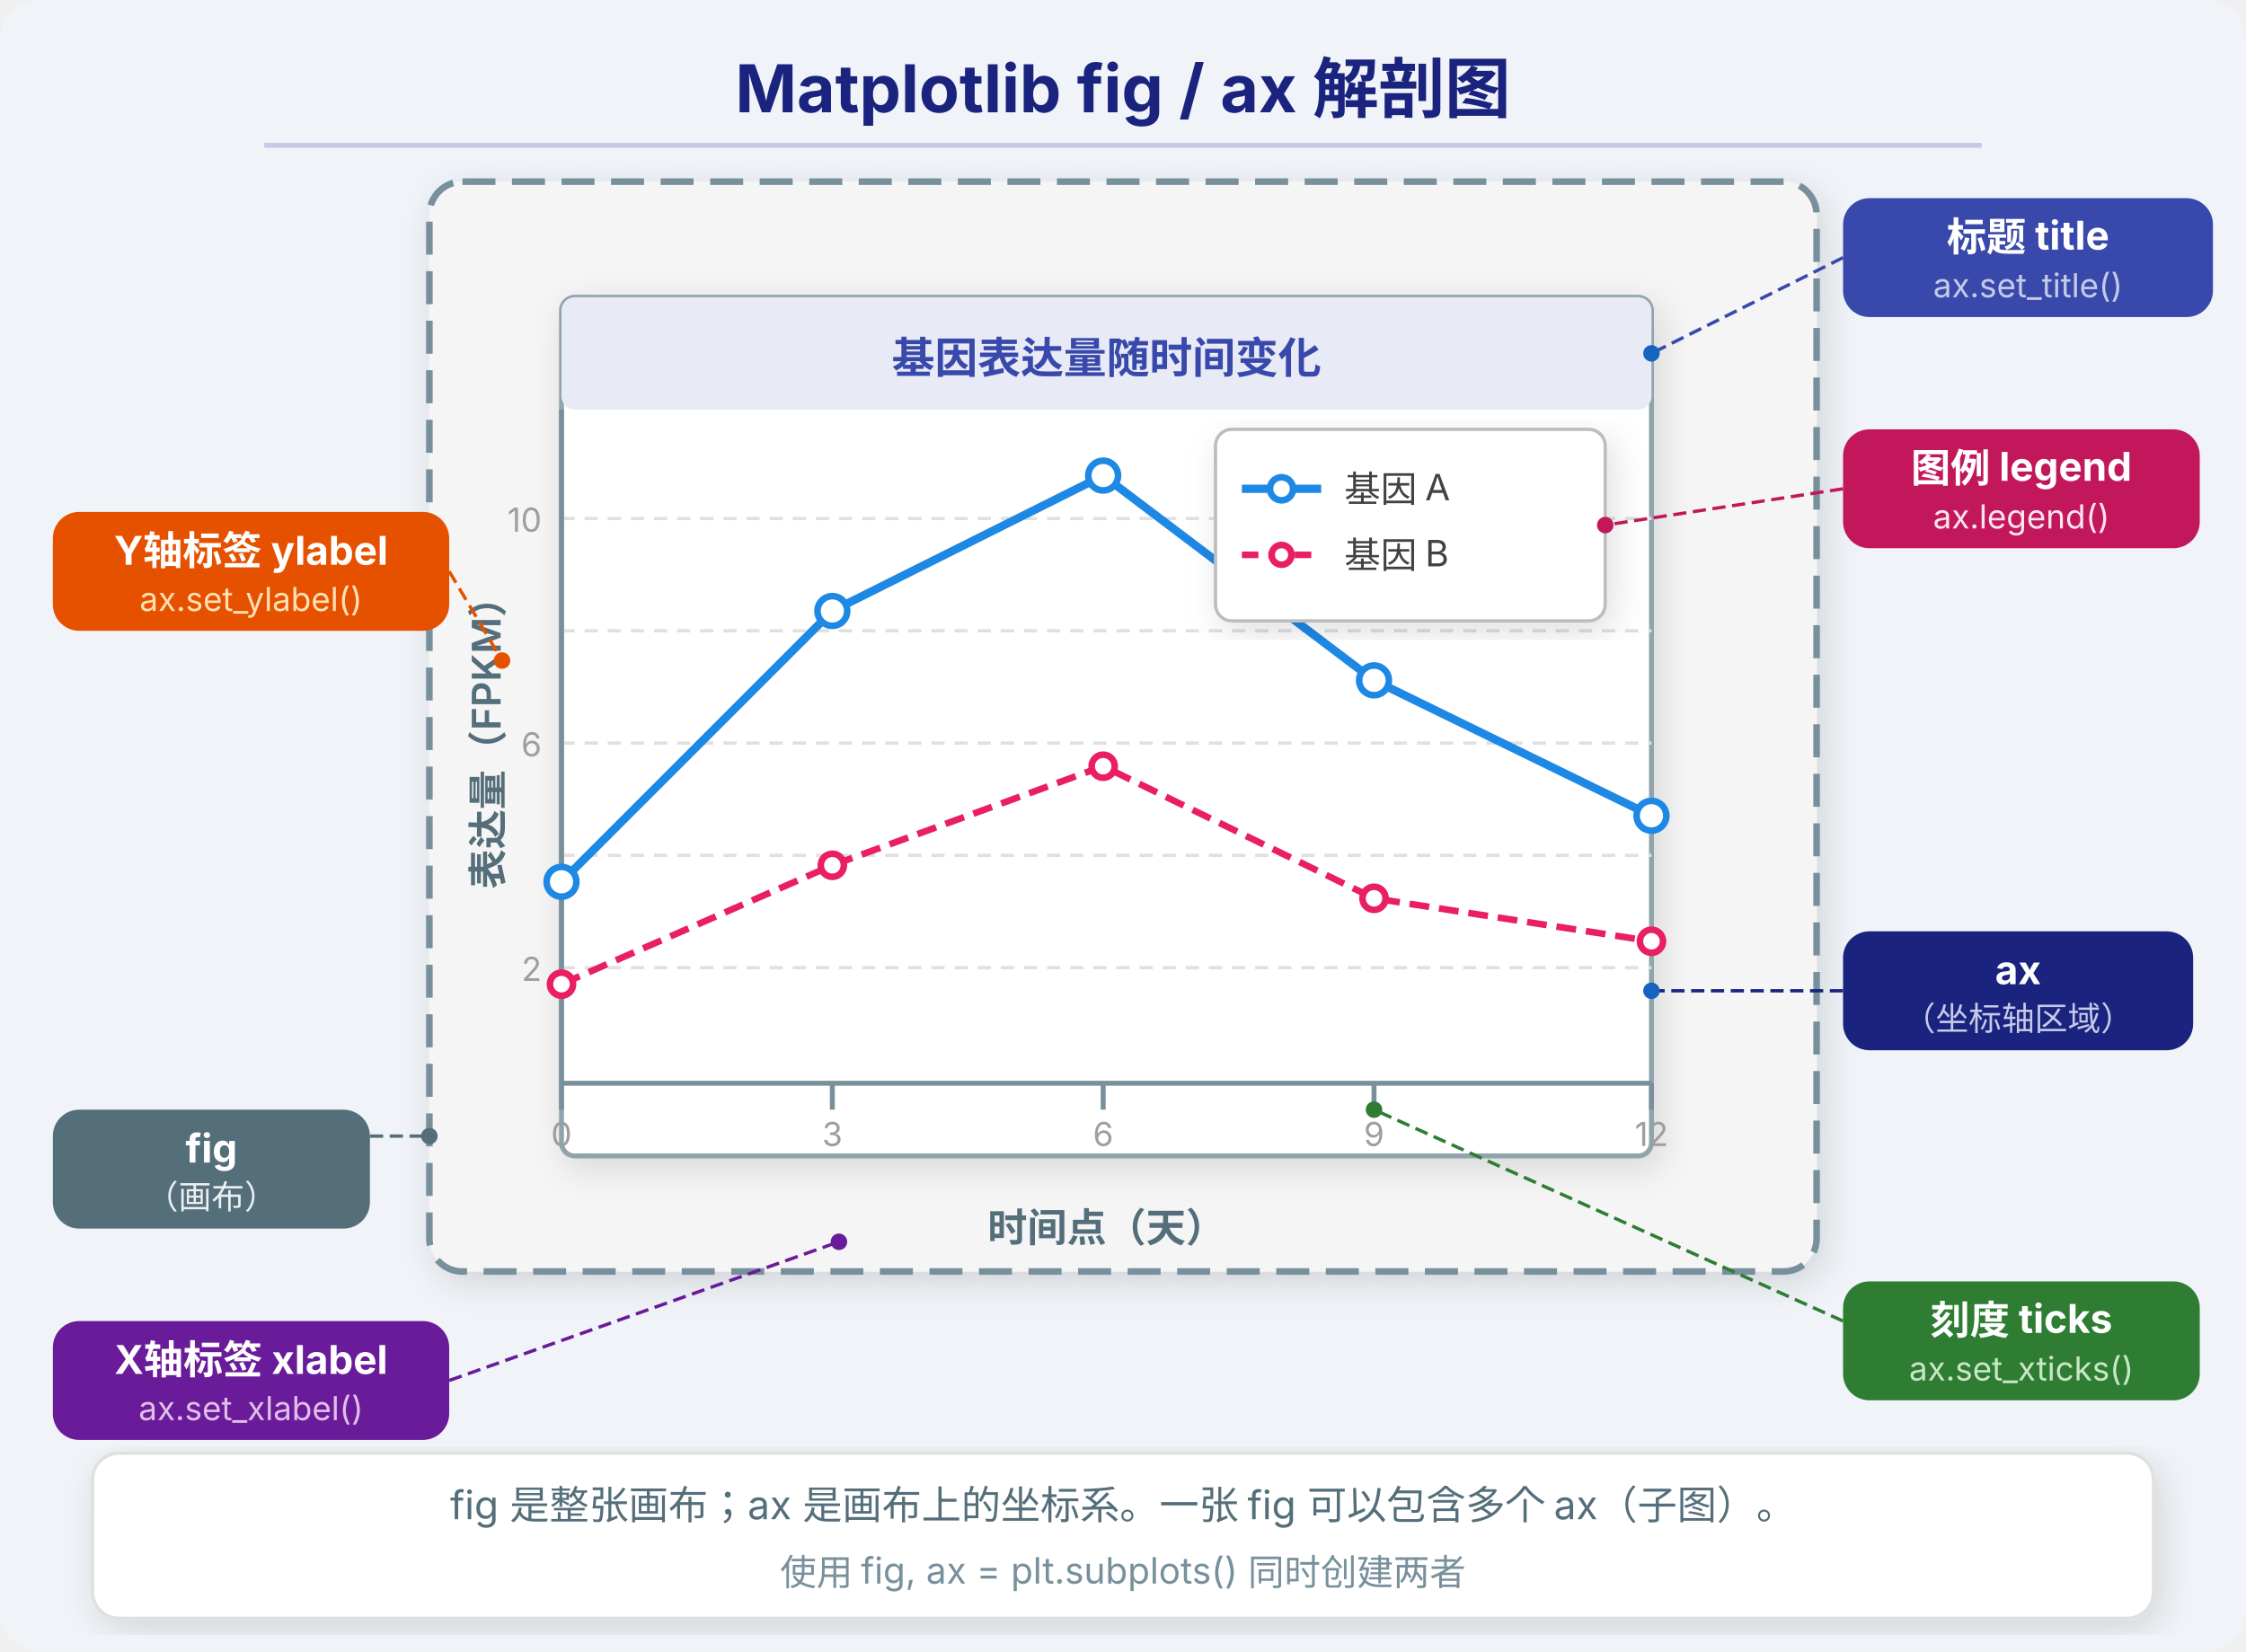
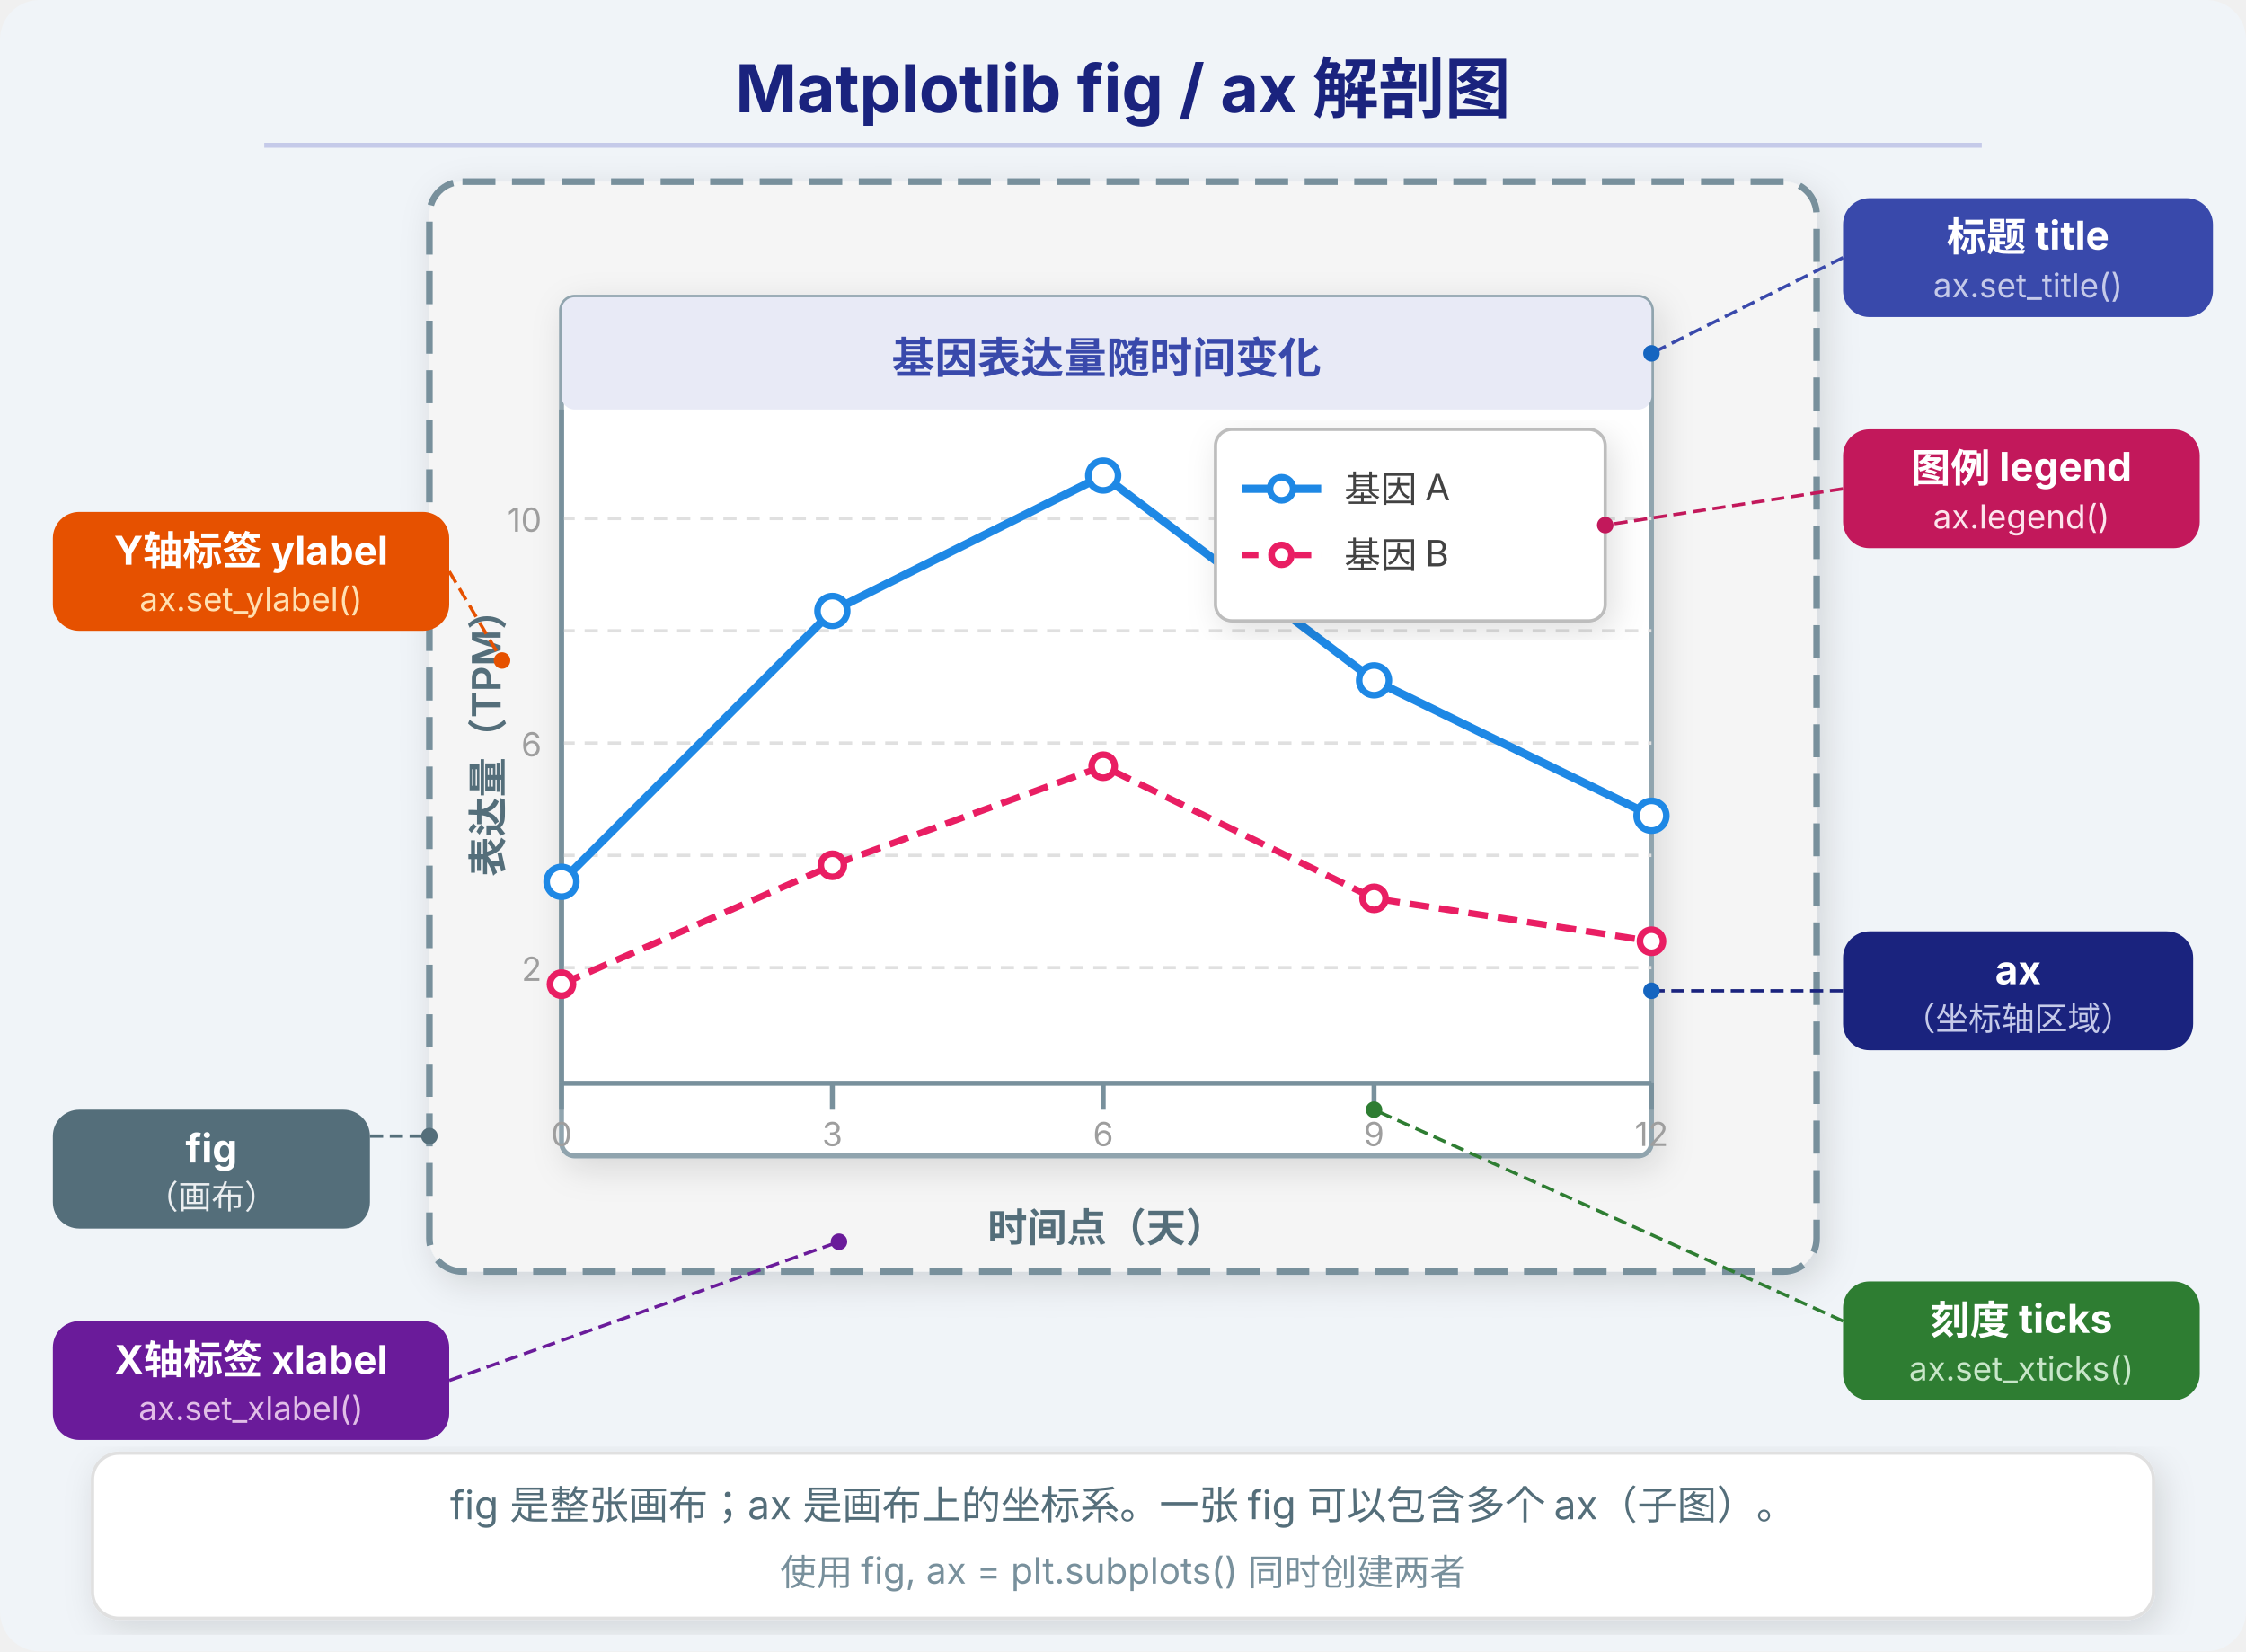
<svg xmlns="http://www.w3.org/2000/svg" width="680" height="500" font-family="system-ui, -apple-system, sans-serif">
  <defs>
    <filter id="shadow">
      <feDropShadow dx="2" dy="3" stdDeviation="5" flood-color="#00000020" />
    </filter>
    <marker id="dotBlue" markerWidth="6" markerHeight="6" refX="3" refY="3" orient="auto">
      <circle cx="3" cy="3" r="2.5" fill="#1565c0" />
    </marker>
    <marker id="dotOrange" markerWidth="6" markerHeight="6" refX="3" refY="3" orient="auto">
      <circle cx="3" cy="3" r="2.5" fill="#E65100" />
    </marker>
    <marker id="dotPurple" markerWidth="6" markerHeight="6" refX="3" refY="3" orient="auto">
      <circle cx="3" cy="3" r="2.5" fill="#6a1b9a" />
    </marker>
    <marker id="dotGreen" markerWidth="6" markerHeight="6" refX="3" refY="3" orient="auto">
      <circle cx="3" cy="3" r="2.5" fill="#2e7d32" />
    </marker>
    <marker id="dotPink" markerWidth="6" markerHeight="6" refX="3" refY="3" orient="auto">
      <circle cx="3" cy="3" r="2.5" fill="#c2185b" />
    </marker>
    <marker id="dotGray" markerWidth="6" markerHeight="6" refX="3" refY="3" orient="auto">
      <circle cx="3" cy="3" r="2.5" fill="#546e7a" />
    </marker>
  </defs>
  <rect width="680" height="500" fill="#f0f4f8" rx="12" />
  <text x="340" y="34" text-anchor="middle" font-size="20" font-weight="700" fill="#1a237e">Matplotlib fig / ax 解剖图</text>
  <line x1="80" y1="44" x2="600" y2="44" stroke="#c5cae9" stroke-width="1.5" />
  <rect x="130" y="55" width="420" height="330" rx="10" fill="#f5f5f5" stroke="#78909c" stroke-width="2" stroke-dasharray="10,5" filter="url(#shadow)" />
  <rect x="170" y="90" width="330" height="260" rx="4" fill="white" stroke="#90a4ae" stroke-width="1.5" filter="url(#shadow)" />
  <rect x="170" y="90" width="330" height="34" rx="4" fill="#e8eaf6" />
  <text x="335" y="113" text-anchor="middle" font-size="13" font-weight="700" fill="#3949ab">基因表达量随时间变化</text>
-   <text x="152" y="222" text-anchor="middle" font-size="12" font-weight="600" fill="#546e7a" transform="rotate(-90, 152, 222)">表达量（FPKM）</text>
+   <text x="152" y="222" text-anchor="middle" font-size="12" font-weight="600" fill="#546e7a" transform="rotate(-90, 152, 222)">表达量（TPM）</text>
  <text x="335" y="376" text-anchor="middle" font-size="12" font-weight="600" fill="#546e7a">时间点（天）</text>
  <line x1="170" y1="157" x2="500" y2="157" stroke="#e0e0e0" stroke-width="1" stroke-dasharray="4,3" />
  <line x1="170" y1="191" x2="500" y2="191" stroke="#e0e0e0" stroke-width="1" stroke-dasharray="4,3" />
  <line x1="170" y1="225" x2="500" y2="225" stroke="#e0e0e0" stroke-width="1" stroke-dasharray="4,3" />
  <line x1="170" y1="259" x2="500" y2="259" stroke="#e0e0e0" stroke-width="1" stroke-dasharray="4,3" />
  <line x1="170" y1="293" x2="500" y2="293" stroke="#e0e0e0" stroke-width="1" stroke-dasharray="4,3" />
  <text x="164" y="161" text-anchor="end" font-size="10" fill="#9e9e9e">10</text>
  <text x="164" y="229" text-anchor="end" font-size="10" fill="#9e9e9e">6</text>
  <text x="164" y="297" text-anchor="end" font-size="10" fill="#9e9e9e">2</text>
  <line x1="170" y1="124" x2="170" y2="328" stroke="#78909c" stroke-width="1.5" />
  <line x1="170" y1="328" x2="500" y2="328" stroke="#78909c" stroke-width="1.5" />
  <line x1="170" y1="328" x2="170" y2="336" stroke="#78909c" stroke-width="1.5" />
  <line x1="252" y1="328" x2="252" y2="336" stroke="#78909c" stroke-width="1.5" />
  <line x1="334" y1="328" x2="334" y2="336" stroke="#78909c" stroke-width="1.5" />
  <line x1="416" y1="328" x2="416" y2="336" stroke="#78909c" stroke-width="1.5" />
  <line x1="500" y1="328" x2="500" y2="336" stroke="#78909c" stroke-width="1.5" />
  <text x="170" y="347" text-anchor="middle" font-size="10" fill="#9e9e9e">0</text>
  <text x="252" y="347" text-anchor="middle" font-size="10" fill="#9e9e9e">3</text>
  <text x="334" y="347" text-anchor="middle" font-size="10" fill="#9e9e9e">6</text>
  <text x="416" y="347" text-anchor="middle" font-size="10" fill="#9e9e9e">9</text>
  <text x="500" y="347" text-anchor="middle" font-size="10" fill="#9e9e9e">12</text>
  <polyline points="170,267 252,185 334,144 416,206 500,247" fill="none" stroke="#1e88e5" stroke-width="2.5" stroke-linejoin="round" stroke-linecap="round" />
  <circle cx="170" cy="267" r="4.5" fill="white" stroke="#1e88e5" stroke-width="2" />
  <circle cx="252" cy="185" r="4.5" fill="white" stroke="#1e88e5" stroke-width="2" />
  <circle cx="334" cy="144" r="4.5" fill="white" stroke="#1e88e5" stroke-width="2" />
  <circle cx="416" cy="206" r="4.5" fill="white" stroke="#1e88e5" stroke-width="2" />
  <circle cx="500" cy="247" r="4.5" fill="white" stroke="#1e88e5" stroke-width="2" />
  <polyline points="170,298 252,262 334,232 416,272 500,285" fill="none" stroke="#e91e63" stroke-width="2" stroke-dasharray="6,3" stroke-linejoin="round" />
  <circle cx="170" cy="298" r="3.5" fill="white" stroke="#e91e63" stroke-width="2" />
  <circle cx="252" cy="262" r="3.5" fill="white" stroke="#e91e63" stroke-width="2" />
  <circle cx="334" cy="232" r="3.5" fill="white" stroke="#e91e63" stroke-width="2" />
  <circle cx="416" cy="272" r="3.5" fill="white" stroke="#e91e63" stroke-width="2" />
  <circle cx="500" cy="285" r="3.5" fill="white" stroke="#e91e63" stroke-width="2" />
  <rect x="368" y="130" width="118" height="58" rx="5" fill="white" stroke="#bdbdbd" stroke-width="1" filter="url(#shadow)" />
  <line x1="376" y1="148" x2="400" y2="148" stroke="#1e88e5" stroke-width="2.5" />
  <circle cx="388" cy="148" r="3.5" fill="white" stroke="#1e88e5" stroke-width="2" />
  <text x="407" y="152" font-size="11" fill="#424242">基因 A</text>
  <line x1="376" y1="168" x2="400" y2="168" stroke="#e91e63" stroke-width="2" stroke-dasharray="5,3" />
  <circle cx="388" cy="168" r="3" fill="white" stroke="#e91e63" stroke-width="2" />
  <text x="407" y="172" font-size="11" fill="#424242">基因 B</text>
  <rect x="16" y="336" width="96" height="36" rx="8" fill="#546e7a" />
  <text x="64" y="352" text-anchor="middle" font-size="12" font-weight="700" fill="white">fig</text>
  <text x="64" y="366" text-anchor="middle" font-size="10" fill="#eceff1">（画布）</text>
  <line x1="112" y1="344" x2="130" y2="344" stroke="#546e7a" stroke-width="1" stroke-dasharray="4,2" marker-end="url(#dotGray)" />
  <rect x="558" y="282" width="106" height="36" rx="8" fill="#1a237e" />
  <text x="611" y="298" text-anchor="middle" font-size="12" font-weight="700" fill="white">ax</text>
  <text x="611" y="312" text-anchor="middle" font-size="10" fill="#c5cae9">（坐标轴区域）</text>
  <line x1="558" y1="300" x2="500" y2="300" stroke="#1a237e" stroke-width="1" stroke-dasharray="4,2" marker-end="url(#dotBlue)" />
  <rect x="558" y="60" width="112" height="36" rx="8" fill="#3949ab" />
  <text x="614" y="76" text-anchor="middle" font-size="12" font-weight="700" fill="white">标题 title</text>
  <text x="614" y="90" text-anchor="middle" font-size="10" fill="#c5cae9">ax.set_title()</text>
  <line x1="558" y1="78" x2="500" y2="107" stroke="#3949ab" stroke-width="1" stroke-dasharray="4,2" marker-end="url(#dotBlue)" />
  <rect x="16" y="400" width="120" height="36" rx="8" fill="#6a1b9a" />
  <text x="76" y="416" text-anchor="middle" font-size="12" font-weight="700" fill="white">X轴标签 xlabel</text>
  <text x="76" y="430" text-anchor="middle" font-size="10" fill="#e1bee7">ax.set_xlabel()</text>
  <line x1="136" y1="418" x2="254" y2="376" stroke="#6a1b9a" stroke-width="1" stroke-dasharray="4,2" marker-end="url(#dotPurple)" />
  <rect x="16" y="155" width="120" height="36" rx="8" fill="#E65100" />
  <text x="76" y="171" text-anchor="middle" font-size="12" font-weight="700" fill="white">Y轴标签 ylabel</text>
  <text x="76" y="185" text-anchor="middle" font-size="10" fill="#ffe0b2">ax.set_ylabel()</text>
  <line x1="136" y1="173" x2="152" y2="200" stroke="#E65100" stroke-width="1" stroke-dasharray="4,2" marker-end="url(#dotOrange)" />
  <rect x="558" y="388" width="108" height="36" rx="8" fill="#2e7d32" />
  <text x="612" y="404" text-anchor="middle" font-size="12" font-weight="700" fill="white">刻度 ticks</text>
  <text x="612" y="418" text-anchor="middle" font-size="10" fill="#c8e6c9">ax.set_xticks()</text>
  <line x1="558" y1="400" x2="416" y2="336" stroke="#2e7d32" stroke-width="1" stroke-dasharray="4,2" marker-end="url(#dotGreen)" />
  <rect x="558" y="130" width="108" height="36" rx="8" fill="#c2185b" />
  <text x="612" y="146" text-anchor="middle" font-size="12" font-weight="700" fill="white">图例 legend</text>
  <text x="612" y="160" text-anchor="middle" font-size="10" fill="#fce4ec">ax.legend()</text>
  <line x1="558" y1="148" x2="486" y2="159" stroke="#c2185b" stroke-width="1" stroke-dasharray="4,2" marker-end="url(#dotPink)" />
  <rect x="28" y="440" width="624" height="50" rx="8" fill="white" stroke="#e0e0e0" stroke-width="1" filter="url(#shadow)" />
  <text x="340" y="460" text-anchor="middle" font-size="12" fill="#546e7a">
    fig 是整张画布；ax 是画布上的坐标系。一张 fig 可以包含多个 ax（子图）。
  </text>
  <text x="340" y="480" text-anchor="middle" font-size="11" fill="#78909c">
    使用 fig, ax = plt.subplots() 同时创建两者
  </text>
</svg>
